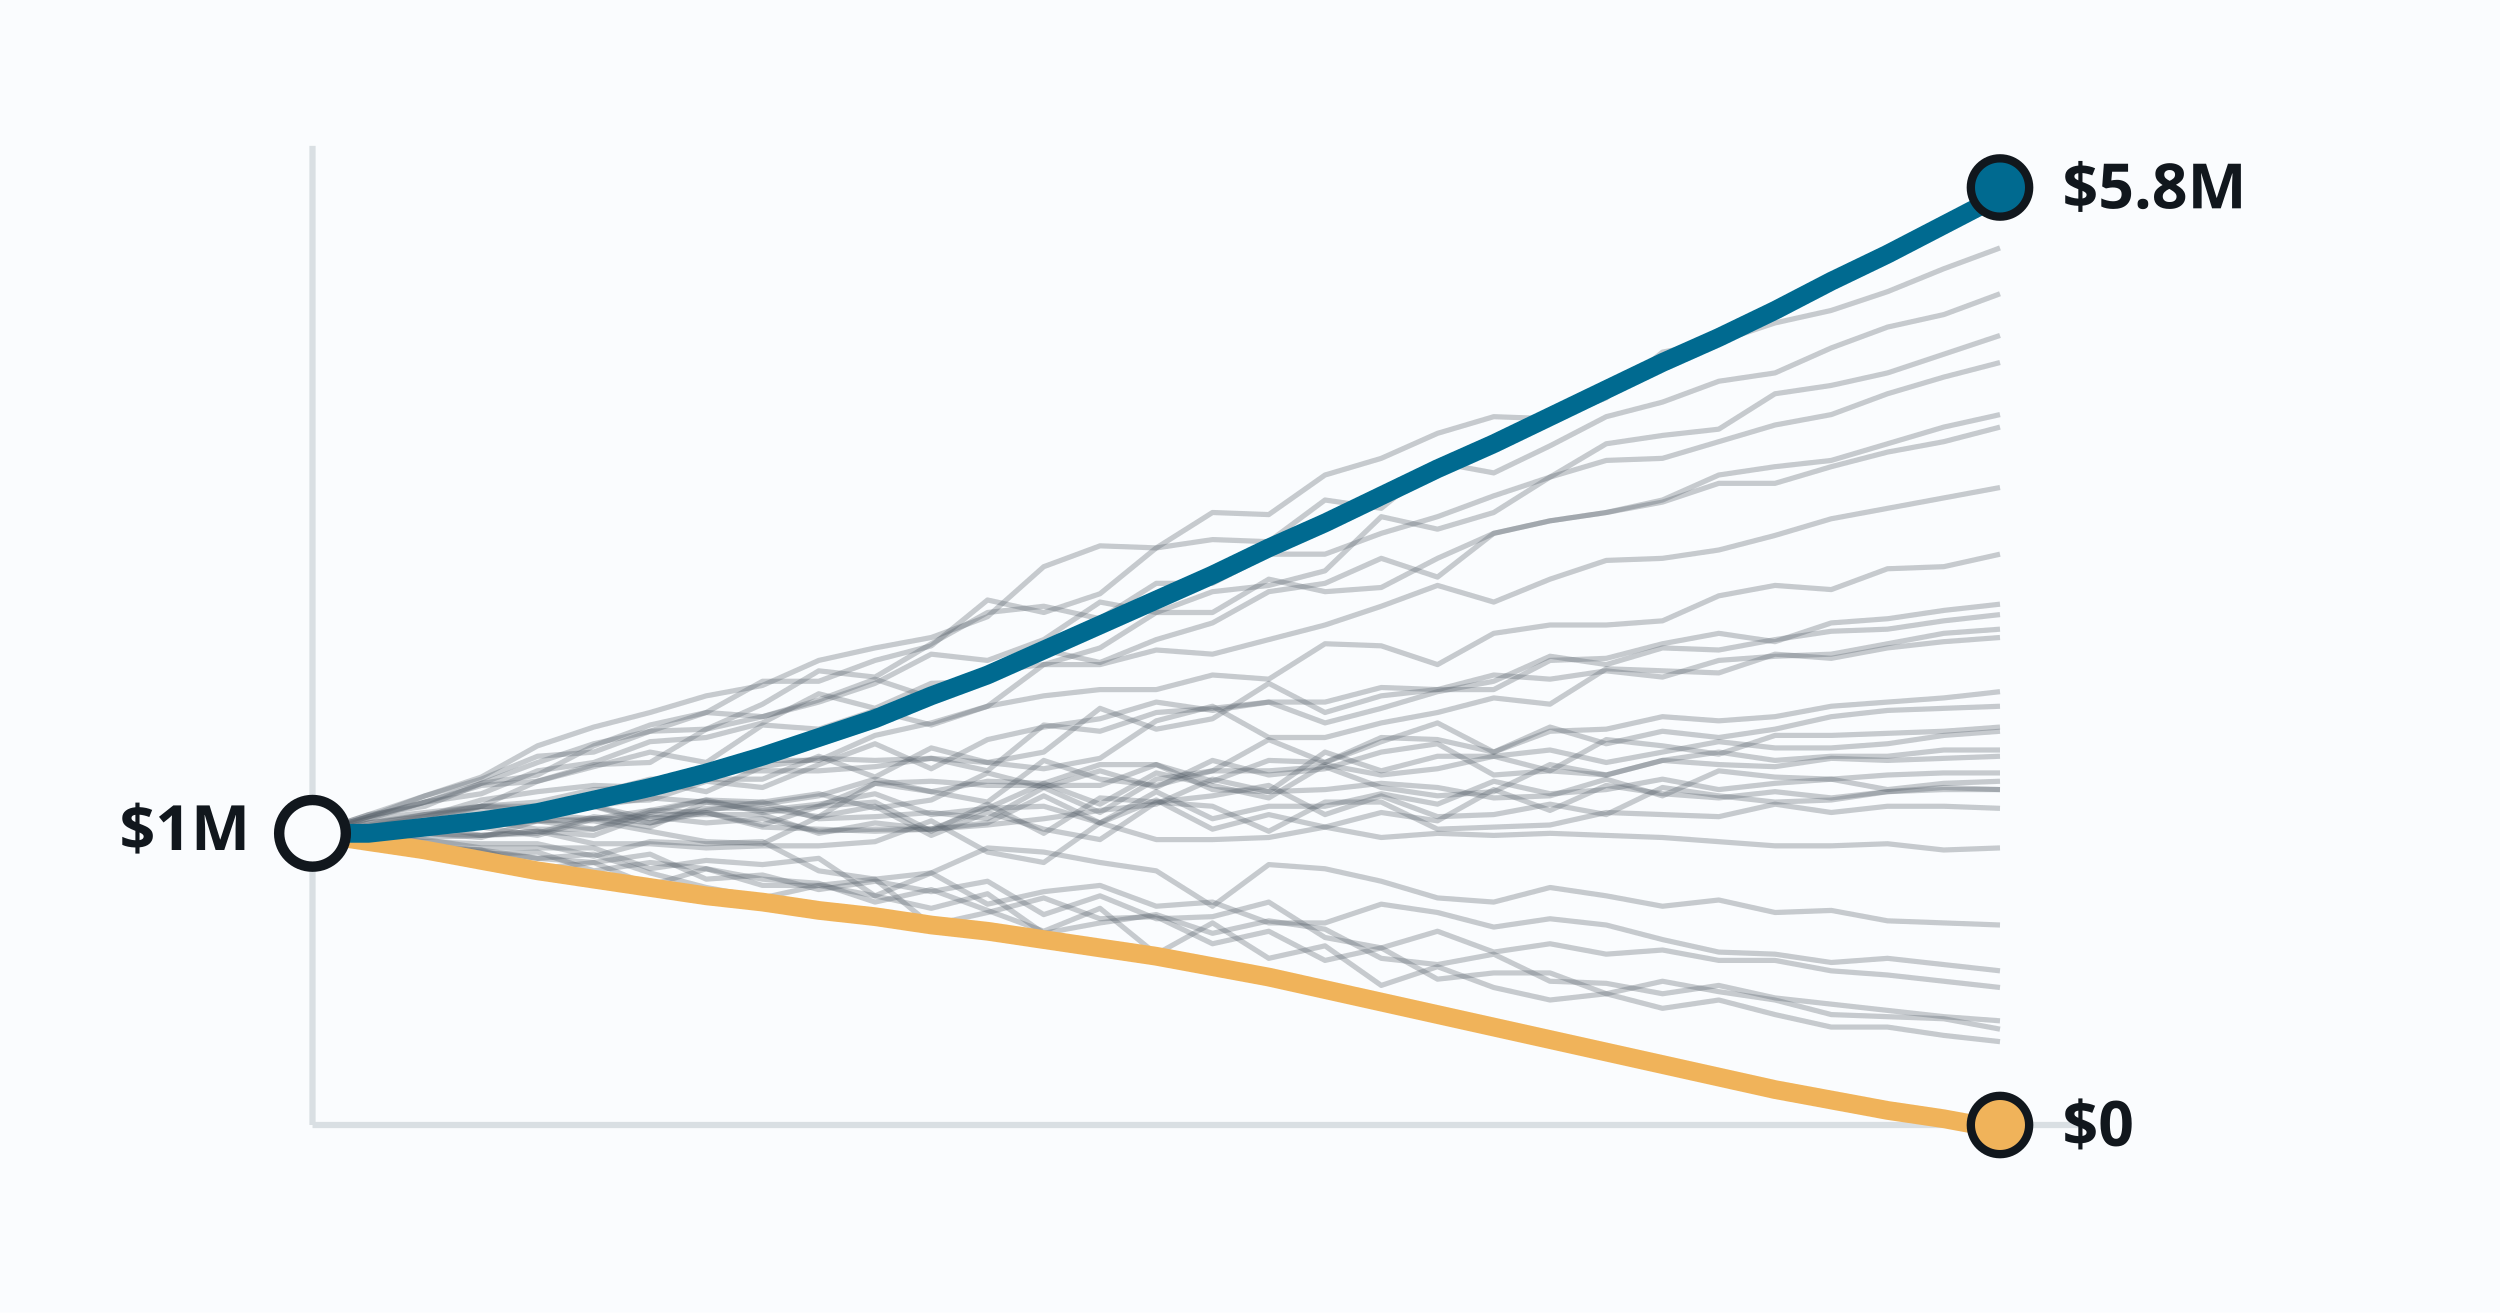
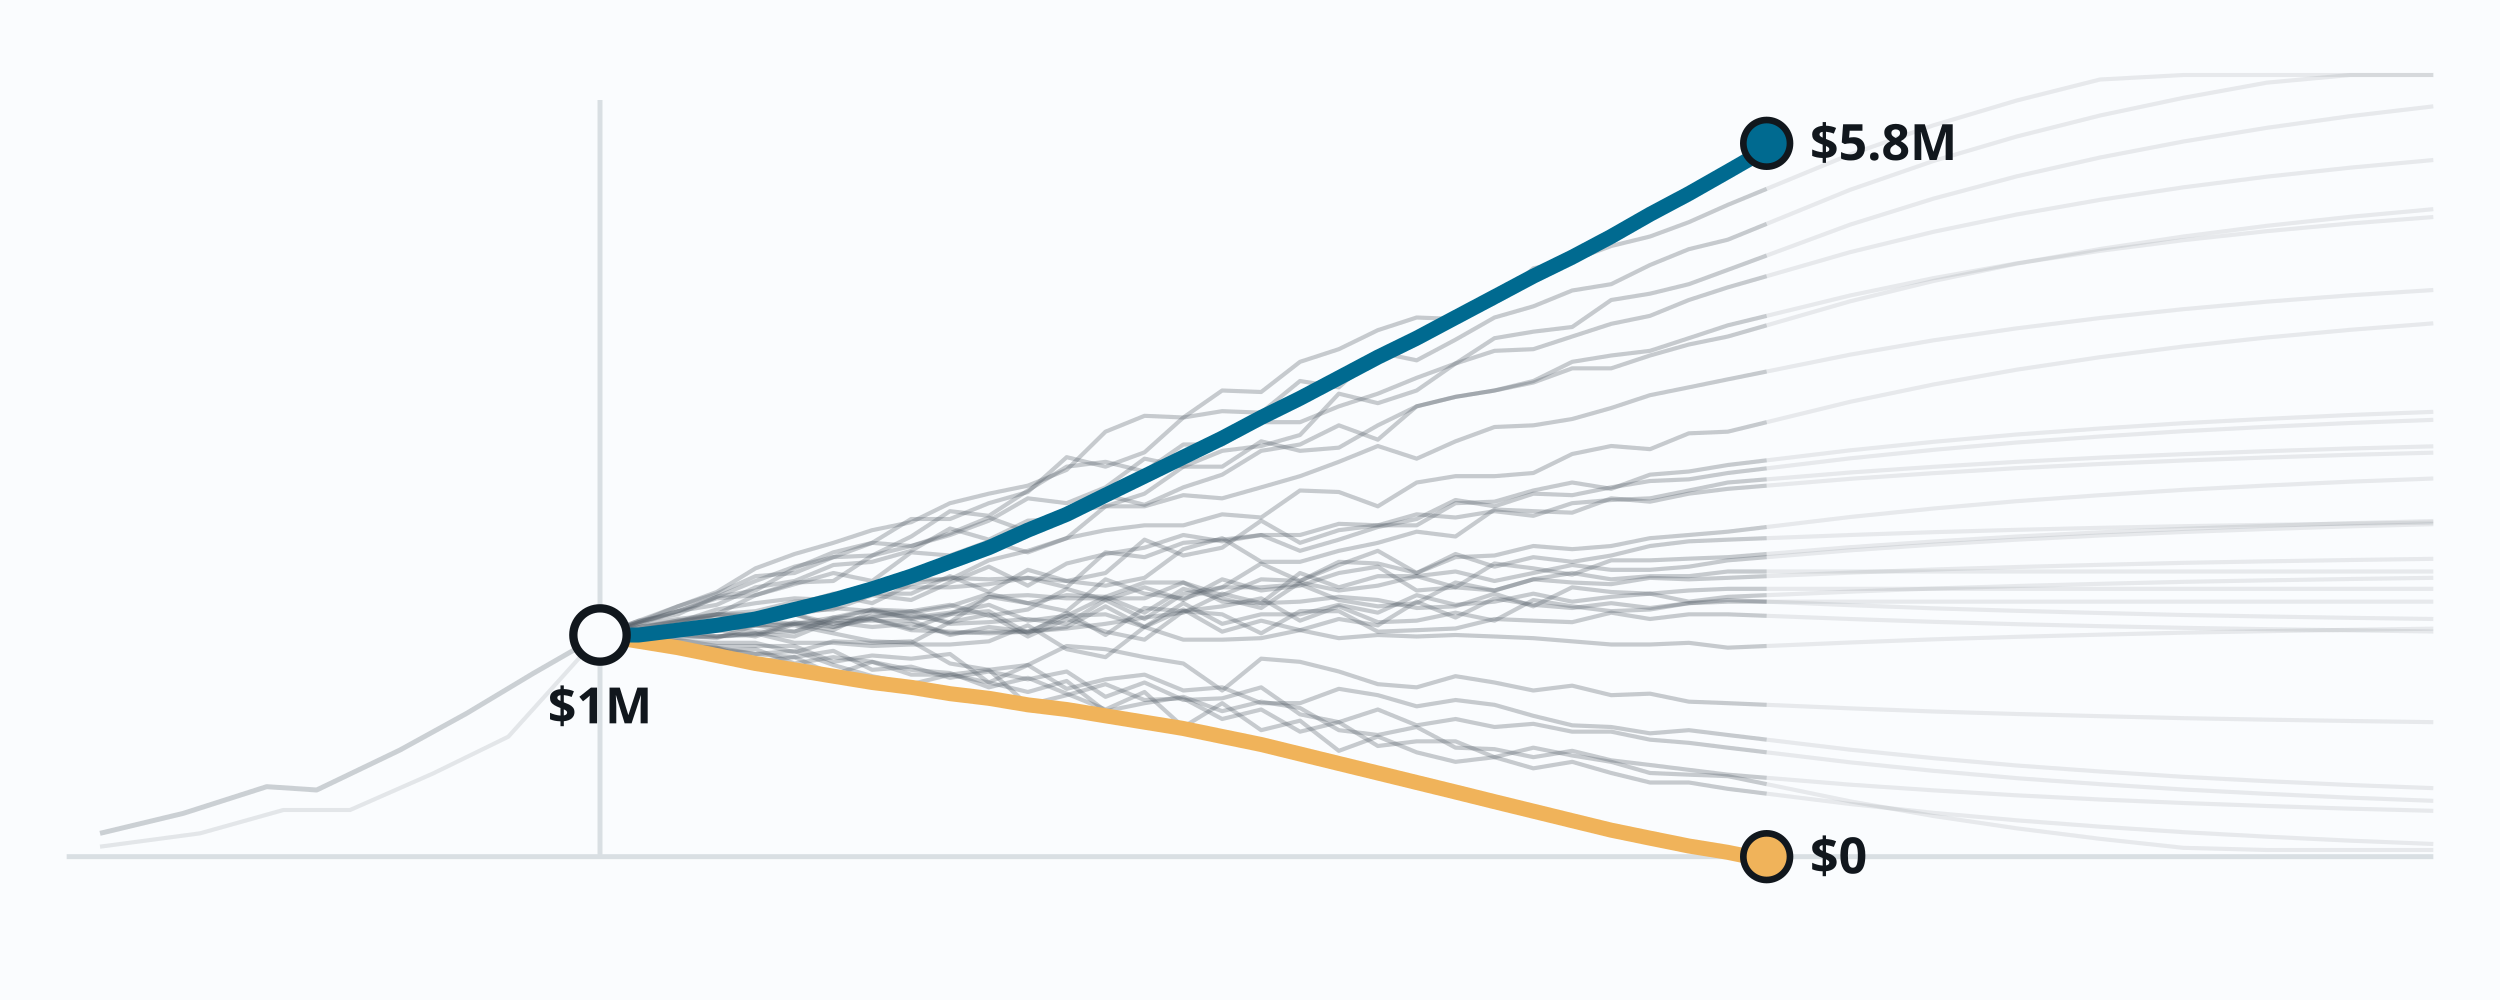
- <svg xmlns="http://www.w3.org/2000/svg" viewBox="0 0 1200 630" width="1200" height="630">
-   <rect width="1200" height="630" fill="#fafcfe" />
-   <line x1="150" y1="540" x2="1000" y2="540" stroke="#d9dfe3" stroke-width="3" />
-   <line x1="150" y1="70" x2="150" y2="540" stroke="#d9dfe3" stroke-width="3" />
+ <svg xmlns="http://www.w3.org/2000/svg" viewBox="0 0 1500 600" width="1500" height="600">
+   <rect width="1500" height="600" fill="#fafcfe" />
+   <line x1="40" y1="514" x2="1460" y2="514" stroke="#d9dfe3" stroke-width="3" />
+   <line x1="360" y1="60" x2="360" y2="514" stroke="#d9dfe3" stroke-width="3" />
+   <polyline fill="none" stroke="#555f69" stroke-opacity="0.28" stroke-width="3" stroke-linejoin="round" points="60,500 110,488 160,472 190,474 240,450 280,428 320,404 360,381" />
+   <polyline fill="none" stroke="#555f69" stroke-opacity="0.14" stroke-width="2.5" stroke-linejoin="round" points="60,508 120,500 170,486 210,486 260,464 305,442 360,381" />
  <g fill="none" stroke="#555f69" stroke-opacity="0.32" stroke-width="2.5" stroke-linejoin="round">
-     <polyline points="150,400 177,397 204,395 231,394 258,393 285,387 312,395 339,389 366,385 393,381 420,388 447,384 474,371 501,378 528,370 555,378 582,365 609,372 636,369 663,361 690,357 717,372 744,370 771,355 798,358 825,362 852,353 879,353 906,352 933,351 960,349" />
-     <polyline points="150,400 177,402 204,403 231,407 258,407 285,407 312,417 339,413 366,415 393,412 420,430 447,419 474,434 501,428 528,425 555,435 582,433 609,443 636,443 663,434 690,438 717,445 744,441 771,444 798,451 825,457 852,458 879,462 906,460 933,463 960,466" />
-     <polyline points="150,400 177,399 204,398 231,395 258,394 285,398 312,389 339,390 366,397 393,398 420,399 447,398 474,396 501,393 528,389 555,386 582,374 609,380 636,379 663,376 690,378 717,383 744,382 771,374 798,382 825,370 852,373 879,374 906,372 933,371 960,371" />
-     <polyline points="150,400 177,399 204,397 231,394 258,398 285,398 312,390 339,384 366,385 393,393 420,392 447,390 474,393 501,378 528,390 555,374 582,370 609,370 636,368 663,378 690,382 717,380 744,367 771,372 798,365 825,367 852,368 879,364 906,365 933,364 960,363" />
-     <polyline points="150,400 177,393 204,385 231,381 258,370 285,366 312,356 339,354 366,347 393,333 420,340 447,328 474,327 501,312 528,318 555,307 582,299 609,284 636,280 663,268 690,277 717,256 744,250 771,246 798,241 825,232 852,232 879,224 906,217 933,212 960,205" />
-     <polyline points="150,400 177,397 204,397 231,394 258,391 285,393 312,389 339,384 366,390 393,387 420,376 447,375 474,377 501,377 528,377 555,367 582,375 609,365 636,366 663,356 690,347 717,361 744,351 771,350 798,344 825,346 852,344 879,339 906,337 933,335 960,332" />
-     <polyline points="150,400 177,403 204,408 231,410 258,409 285,418 312,414 339,417 366,425 393,425 420,422 447,444 474,438 501,431 528,441 555,440 582,453 609,447 636,461 663,455 690,470 717,467 744,467 771,477 798,471 825,476 852,480 879,487 906,488 933,489 960,494" />
-     <polyline points="150,400 177,398 204,397 231,394 258,389 285,387 312,393 339,388 366,388 393,392 420,376 447,380 474,375 501,376 528,367 555,367 582,379 609,380 636,361 663,370 690,363 717,363 744,360 771,366 798,361 825,356 852,359 879,359 906,357 933,353 960,351" />
-     <polyline points="150,400 177,392 204,385 231,377 258,375 285,367 312,366 339,350 366,344 393,336 420,326 447,335 474,322 501,319 528,311 555,294 582,294 609,278 636,284 663,282 690,268 717,256 744,250 771,246 798,240 825,228 852,224 879,221 906,213 933,205 960,199" />
-     <polyline points="150,400 177,396 204,391 231,389 258,390 285,385 312,384 339,375 366,378 393,367 420,357 447,369 474,355 501,349 528,345 555,337 582,341 609,337 636,347 663,340 690,332 717,327 744,315 771,319 798,311 825,312 852,307 879,303 906,302 933,298 960,295" />
-     <polyline points="150,400 177,397 204,392 231,387 258,387 285,384 312,375 339,380 366,368 393,364 420,365 447,364 474,366 501,369 528,364 555,346 582,339 609,354 636,354 663,347 690,342 717,335 744,338 771,321 798,322 825,323 852,314 879,316 906,311 933,308 960,306" />
-     <polyline points="150,400 177,397 204,394 231,387 258,385 285,379 312,378 339,370 366,370 393,370 420,368 447,364 474,370 501,348 528,351 555,342 582,340 609,337 636,337 663,330 690,331 717,324 744,326 771,322 798,325 825,317 852,315 879,314 906,309 933,304 960,302" />
-     <polyline points="150,400 177,399 204,396 231,397 258,394 285,393 312,397 339,385 366,389 393,386 420,381 447,391 474,388 501,376 528,386 555,371 582,377 609,383 636,367 663,372 690,369 717,363 744,370 771,372 798,365 825,361 852,365 879,363 906,363 933,360 960,360" />
-     <polyline points="150,400 177,400 204,396 231,401 258,399 285,401 312,391 339,391 366,391 393,400 420,395 447,398 474,388 501,387 528,395 555,380 582,393 609,387 636,387 663,381 690,386 717,375 744,381 771,379 798,374 825,379 852,376 879,374 906,379 933,376 960,375" />
-     <polyline points="150,400 177,401 204,404 231,405 258,405 285,411 312,404 339,405 366,404 393,418 420,422 447,419 474,407 501,409 528,414 555,418 582,435 609,415 636,417 663,423 690,431 717,433 744,426 771,430 798,435 825,432 852,438 879,437 906,442 933,443 960,444" />
-     <polyline points="150,400 177,392 204,382 231,373 258,358 285,349 312,342 339,334 366,329 393,317 420,311 447,306 474,296 501,272 528,262 555,263 582,246 609,247 636,228 663,220 690,208 717,200 744,201 771,191 798,169 825,164 852,155 879,149 906,140 933,129 960,119" />
-     <polyline points="150,400 177,400 204,402 231,401 258,399 285,405 312,405 339,407 366,406 393,406 420,404 447,394 474,409 501,414 528,395 555,403 582,403 609,402 636,397 663,402 690,400 717,401 744,400 771,401 798,402 825,404 852,406 879,406 906,405 933,408 960,407" />
-     <polyline points="150,400 177,402 204,406 231,408 258,412 285,410 312,419 339,426 366,431 393,425 420,430 447,436 474,429 501,448 528,443 555,439 582,448 609,442 636,446 663,460 690,463 717,458 744,471 771,472 798,477 825,473 852,479 879,482 906,485 933,488 960,490" />
-     <polyline points="150,400 177,400 204,400 231,402 258,394 285,394 312,399 339,404 366,405 393,392 420,387 447,401 474,390 501,398 528,403 555,385 582,387 609,399 636,385 663,385 690,398 717,397 744,396 771,390 798,391 825,392 852,386 879,390 906,387 933,387 960,388" />
-     <polyline points="150,400 177,395 204,392 231,384 258,380 285,377 312,378 339,370 366,365 393,365 420,353 447,347 474,339 501,334 528,331 555,331 582,324 609,326 636,309 663,310 690,319 717,304 744,300 771,300 798,298 825,286 852,281 879,283 906,273 933,272 960,266" />
-     <polyline points="150,400 177,399 204,399 231,397 258,401 285,393 312,392 339,395 366,393 393,399 420,398 447,398 474,395 501,382 528,395 555,384 582,398 609,391 636,397 663,390 690,394 717,379 744,389 771,377 798,381 825,383 852,380 879,383 906,380 933,379 960,379" />
-     <polyline points="150,400 177,403 204,406 231,409 258,412 285,414 312,410 339,422 366,420 393,427 420,423 447,428 474,423 501,439 528,430 555,441 582,440 609,433 636,450 663,455 690,447 717,457 744,453 771,458 798,456 825,461 852,461 879,466 906,468 933,471 960,474" />
-     <polyline points="150,400 177,393 204,390 231,387 258,375 285,368 312,361 339,366 366,348 393,350 420,341 447,348 474,339 501,319 528,319 555,312 582,314 609,307 636,300 663,291 690,281 717,289 744,278 771,269 798,268 825,264 852,257 879,249 906,244 933,239 960,234" />
-     <polyline points="150,400 177,395 204,391 231,387 258,389 285,381 312,374 339,374 366,374 393,363 420,373 447,359 474,366 501,361 528,340 555,350 582,345 609,328 636,342 663,334 690,331 717,331 744,317 771,316 798,309 825,304 852,308 879,299 906,297 933,293 960,290" />
-     <polyline points="150,400 177,399 204,394 231,393 258,392 285,387 312,383 339,385 366,386 393,382 420,374 447,380 474,385 501,365 528,374 555,377 582,370 609,355 636,366 663,354 690,355 717,361 744,349 771,357 798,351 825,354 852,350 879,344 906,341 933,340 960,339" />
-     <polyline points="150,400 177,392 204,385 231,376 258,366 285,357 312,351 339,350 366,338 393,322 420,325 447,309 474,294 501,291 528,297 555,280 582,280 609,266 636,266 663,256 690,248 717,238 744,229 771,213 798,209 825,206 852,189 879,185 906,179 933,170 960,161" />
-     <polyline points="150,400 177,404 204,407 231,408 258,417 285,414 312,425 339,417 366,422 393,424 420,433 447,427 474,437 501,447 528,436 555,458 582,443 609,460 636,454 663,473 690,464 717,474 744,480 771,477 798,484 825,480 852,487 879,493 906,493 933,497 960,500" />
-     <polyline points="150,400 177,391 204,387 231,376 258,372 285,358 312,348 339,342 366,344 393,337 420,328 447,314 474,317 501,307 528,289 555,294 582,284 609,281 636,274 663,248 690,254 717,246 744,229 771,221 798,220 825,212 852,204 879,199 906,189 933,181 960,174" />
-     <polyline points="150,400 177,399 204,400 231,401 258,400 285,392 312,395 339,390 366,396 393,387 420,385 447,399 474,386 501,400 528,383 555,385 582,382 609,377 636,391 663,382 690,392 717,391 744,386 771,391 798,378 825,382 852,385 879,384 906,380 933,378 960,379" />
-     <polyline points="150,400 177,391 204,382 231,374 258,363 285,361 312,351 339,342 366,327 393,327 420,317 447,310 474,288 501,294 528,285 555,263 582,259 609,260 636,240 663,244 690,222 717,227 744,214 771,200 798,193 825,183 852,179 879,167 906,157 933,151 960,141" />
+     <polyline points="360,381 383.3,378.1 406.7,376.2 430,375.2 453.3,374.3 476.7,368.6 500,376.2 523.3,370.5 546.7,366.7 570,362.9 593.3,369.5 616.7,365.7 640,353.3 663.3,360 686.7,352.4 710,360 733.3,347.6 756.7,354.3 780,351.4 803.3,343.8 826.7,340 850,354.3 873.3,352.4 896.7,338.1 920,341 943.3,344.8 966.7,336.2 990,336.2 1013.3,335.2 1036.7,334.3 1060,332.4" />
+     <polyline points="360,381 383.3,382.9 406.7,383.8 430,387.6 453.3,387.6 476.7,387.6 500,397.1 523.3,393.3 546.7,395.2 570,392.4 593.3,409.5 616.7,399 640,413.3 663.3,407.6 686.7,404.8 710,414.3 733.3,412.4 756.7,421.9 780,421.9 803.3,413.3 826.7,417.1 850,423.8 873.3,420 896.7,422.9 920,429.5 943.3,435.2 966.7,436.2 990,440 1013.3,438.1 1036.7,441 1060,443.8" />
+     <polyline points="360,381 383.3,380 406.7,379 430,376.2 453.3,375.2 476.7,379 500,370.5 523.3,371.4 546.7,378.1 570,379 593.3,380 616.7,379 640,377.1 663.3,374.3 686.7,370.5 710,367.6 733.3,356.2 756.7,361.9 780,361 803.3,358.1 826.7,360 850,364.8 873.3,363.8 896.7,356.2 920,363.8 943.3,352.4 966.7,355.2 990,356.2 1013.3,354.3 1036.7,353.3 1060,353.3" />
+     <polyline points="360,381 383.3,380 406.7,378.1 430,375.2 453.3,379 476.7,379 500,371.4 523.3,365.7 546.7,366.7 570,374.3 593.3,373.3 616.7,371.4 640,374.3 663.3,360 686.7,371.4 710,356.2 733.3,352.4 756.7,352.4 780,350.5 803.3,360 826.7,363.8 850,361.9 873.3,349.5 896.7,354.3 920,347.6 943.3,349.5 966.7,350.5 990,346.7 1013.3,347.6 1036.7,346.7 1060,345.7" />
+     <polyline points="360,381 383.3,374.3 406.7,366.7 430,362.9 453.3,352.4 476.7,348.6 500,339 523.3,337.1 546.7,330.5 570,317.1 593.3,323.8 616.7,312.4 640,311.4 663.3,297.1 686.7,302.9 710,292.4 733.3,284.8 756.7,270.5 780,266.7 803.3,255.2 826.7,263.8 850,243.8 873.3,238.1 896.7,234.3 920,229.5 943.3,221 966.7,221 990,213.3 1013.3,206.7 1036.7,201.9 1060,195.2" />
+     <polyline points="360,381 383.3,378.1 406.7,378.1 430,375.2 453.3,372.4 476.7,374.3 500,370.5 523.3,365.7 546.7,371.4 570,368.6 593.3,358.1 616.7,357.1 640,359 663.3,359 686.7,359 710,349.5 733.3,357.1 756.7,347.6 780,348.6 803.3,339 826.7,330.5 850,343.8 873.3,334.3 896.7,333.3 920,327.6 943.3,329.5 966.7,327.6 990,322.9 1013.3,321 1036.7,319 1060,316.2" />
+     <polyline points="360,381 383.3,383.8 406.7,388.6 430,390.5 453.3,389.5 476.7,398.1 500,394.3 523.3,397.1 546.7,404.8 570,404.8 593.3,401.9 616.7,422.9 640,417.1 663.3,410.5 686.7,420 710,419 733.3,431.4 756.7,425.7 780,439 803.3,433.3 826.7,447.6 850,444.8 873.3,444.8 896.7,454.3 920,448.6 943.3,453.3 966.7,457.1 990,463.8 1013.3,464.8 1036.7,465.7 1060,470.5" />
+     <polyline points="360,381 383.3,379 406.7,378.1 430,375.2 453.3,370.5 476.7,368.6 500,374.3 523.3,369.5 546.7,369.5 570,373.3 593.3,358.1 616.7,361.9 640,357.1 663.3,358.1 686.7,349.5 710,349.5 733.3,361 756.7,361.9 780,343.8 803.3,352.4 826.7,345.7 850,345.7 873.3,342.9 896.7,348.6 920,343.8 943.3,339 966.7,341.9 990,341.9 1013.3,340 1036.7,336.2 1060,334.3" />
+     <polyline points="360,381 383.3,373.3 406.7,366.7 430,359 453.3,357.1 476.7,349.5 500,348.6 523.3,333.3 546.7,327.6 570,320 593.3,310.5 616.7,319 640,306.7 663.3,303.8 686.7,296.2 710,280 733.3,280 756.7,264.8 780,270.5 803.3,268.6 826.7,255.2 850,243.8 873.3,238.1 896.7,234.3 920,228.6 943.3,217.1 966.7,213.3 990,210.5 1013.3,202.9 1036.7,195.2 1060,189.5" />
+     <polyline points="360,381 383.3,377.1 406.7,372.4 430,370.5 453.3,371.4 476.7,366.7 500,365.7 523.3,357.1 546.7,360 570,349.5 593.3,340 616.7,351.4 640,338.1 663.3,332.4 686.7,328.6 710,321 733.3,324.8 756.7,321 780,330.5 803.3,323.8 826.7,316.2 850,311.4 873.3,300 896.7,303.8 920,296.2 943.3,297.1 966.7,292.4 990,288.6 1013.3,287.6 1036.7,283.8 1060,281" />
+     <polyline points="360,381 383.3,378.1 406.7,373.3 430,368.6 453.3,368.6 476.7,365.7 500,357.1 523.3,361.9 546.7,350.5 570,346.7 593.3,347.6 616.7,346.7 640,348.6 663.3,351.4 686.7,346.7 710,329.5 733.3,322.9 756.7,337.1 780,337.1 803.3,330.5 826.7,325.7 850,319 873.3,321.9 896.7,305.7 920,306.7 943.3,307.6 966.7,299 990,301 1013.3,296.2 1036.7,293.3 1060,291.4" />
+     <polyline points="360,381 383.3,378.1 406.7,375.2 430,368.6 453.3,366.7 476.7,361 500,360 523.3,352.4 546.7,352.4 570,352.4 593.3,350.5 616.7,346.7 640,352.4 663.3,331.4 686.7,334.3 710,325.7 733.3,323.8 756.7,321 780,321 803.3,314.3 826.7,315.2 850,308.6 873.3,310.5 896.7,306.7 920,309.5 943.3,301.9 966.7,300 990,299 1013.3,294.3 1036.7,289.5 1060,287.6" />
+     <polyline points="360,381 383.3,380 406.7,377.1 430,378.1 453.3,375.2 476.7,374.3 500,378.1 523.3,366.7 546.7,370.5 570,367.6 593.3,362.9 616.7,372.4 640,369.5 663.3,358.1 686.7,367.6 710,353.3 733.3,359 756.7,364.8 780,349.5 803.3,354.3 826.7,351.4 850,345.7 873.3,352.4 896.7,354.3 920,347.6 943.3,343.8 966.7,347.6 990,345.7 1013.3,345.7 1036.7,342.9 1060,342.9" />
+     <polyline points="360,381 383.3,381 406.7,377.1 430,381.9 453.3,380 476.7,381.9 500,372.4 523.3,372.4 546.7,372.4 570,381 593.3,376.2 616.7,379 640,369.5 663.3,368.6 686.7,376.2 710,361.9 733.3,374.3 756.7,368.6 780,368.6 803.3,362.9 826.7,367.6 850,357.1 873.3,362.9 896.7,361 920,356.2 943.3,361 966.7,358.1 990,356.2 1013.3,361 1036.7,358.1 1060,357.1" />
+     <polyline points="360,381 383.3,381.9 406.7,384.8 430,385.7 453.3,385.7 476.7,391.4 500,384.8 523.3,385.7 546.7,384.8 570,398.1 593.3,401.9 616.7,399 640,387.6 663.3,389.5 686.7,394.3 710,398.1 733.3,414.3 756.7,395.2 780,397.1 803.3,402.9 826.7,410.5 850,412.4 873.3,405.7 896.7,409.5 920,414.3 943.3,411.4 966.7,417.1 990,416.2 1013.3,421 1036.7,421.9 1060,422.9" />
+     <polyline points="360,381 383.3,373.3 406.7,363.8 430,355.2 453.3,341 476.7,332.4 500,325.7 523.3,318.1 546.7,313.3 570,301.9 593.3,296.2 616.7,291.4 640,281.9 663.3,259 686.7,249.5 710,250.5 733.3,234.3 756.7,235.2 780,217.1 803.3,209.5 826.7,198.1 850,190.5 873.3,191.4 896.7,181.9 920,161 943.3,156.2 966.7,147.6 990,141.9 1013.3,133.3 1036.7,122.9 1060,113.3" />
+     <polyline points="360,381 383.3,381 406.7,382.9 430,381.9 453.3,380 476.7,385.7 500,385.7 523.3,387.6 546.7,386.7 570,386.7 593.3,384.8 616.7,375.2 640,389.5 663.3,394.3 686.7,376.2 710,383.8 733.3,383.8 756.7,382.9 780,378.1 803.3,382.9 826.7,381 850,381.9 873.3,381 896.7,381.9 920,382.9 943.3,384.8 966.7,386.7 990,386.7 1013.3,385.7 1036.7,388.6 1060,387.6" />
+     <polyline points="360,381 383.3,382.9 406.7,386.7 430,388.6 453.3,392.4 476.7,390.5 500,399 523.3,405.7 546.7,410.5 570,404.8 593.3,409.5 616.7,415.2 640,408.6 663.3,426.7 686.7,421.9 710,418.1 733.3,426.7 756.7,421 780,424.8 803.3,438.1 826.7,441 850,436.2 873.3,448.6 896.7,449.5 920,454.3 943.3,450.5 966.7,456.2 990,459 1013.3,461.9 1036.7,464.8 1060,466.7" />
+     <polyline points="360,381 383.3,381 406.7,381 430,382.9 453.3,375.2 476.7,375.2 500,380 523.3,384.8 546.7,385.7 570,373.3 593.3,368.6 616.7,381.9 640,371.4 663.3,379 686.7,383.8 710,366.7 733.3,368.6 756.7,380 780,366.7 803.3,366.7 826.7,379 850,378.1 873.3,377.1 896.7,371.4 920,372.4 943.3,373.3 966.7,367.6 990,371.4 1013.3,368.6 1036.7,368.6 1060,369.5" />
+     <polyline points="360,381 383.3,376.2 406.7,373.3 430,365.7 453.3,361.9 476.7,359 500,360 523.3,352.4 546.7,347.6 570,347.6 593.3,336.2 616.7,330.5 640,322.9 663.3,318.1 686.7,315.2 710,315.2 733.3,308.6 756.7,310.5 780,294.3 803.3,295.2 826.7,303.8 850,289.5 873.3,285.7 896.7,285.7 920,283.8 943.3,272.4 966.7,267.6 990,269.5 1013.3,260 1036.7,259 1060,253.3" />
+     <polyline points="360,381 383.3,380 406.7,380 430,378.1 453.3,381.9 476.7,374.3 500,373.3 523.3,376.2 546.7,374.3 570,380 593.3,379 616.7,379 640,376.2 663.3,363.8 686.7,376.2 710,365.7 733.3,379 756.7,372.4 780,378.1 803.3,371.4 826.7,375.2 850,361 873.3,370.5 896.7,359 920,362.9 943.3,364.8 966.7,361.9 990,364.8 1013.3,361.9 1036.7,361 1060,361" />
+     <polyline points="360,381 383.3,383.8 406.7,386.7 430,389.5 453.3,392.4 476.7,394.3 500,390.5 523.3,401.9 546.7,400 570,406.7 593.3,402.9 616.7,407.6 640,402.9 663.3,418.1 686.7,409.5 710,420 733.3,419 756.7,412.4 780,428.6 803.3,433.3 826.7,425.7 850,435.2 873.3,431.4 896.7,436.2 920,434.3 943.3,439 966.7,439 990,443.8 1013.3,445.7 1036.7,448.6 1060,451.4" />
+     <polyline points="360,381 383.3,374.3 406.7,371.4 430,368.6 453.3,357.1 476.7,350.5 500,343.8 523.3,348.6 546.7,331.4 570,333.3 593.3,324.8 616.7,331.4 640,322.9 663.3,303.8 686.7,303.8 710,297.1 733.3,299 756.7,292.4 780,285.7 803.3,277.1 826.7,267.6 850,275.2 873.3,264.8 896.7,256.2 920,255.2 943.3,251.4 966.7,244.8 990,237.1 1013.3,232.4 1036.7,227.6 1060,222.9" />
+     <polyline points="360,381 383.3,376.2 406.7,372.4 430,368.6 453.3,370.5 476.7,362.9 500,356.2 523.3,356.2 546.7,356.2 570,345.7 593.3,355.2 616.7,341.9 640,348.6 663.3,343.8 686.7,323.8 710,333.3 733.3,328.6 756.7,312.4 780,325.7 803.3,318.1 826.7,315.2 850,315.2 873.3,301.9 896.7,301 920,294.3 943.3,289.5 966.7,293.3 990,284.8 1013.3,282.9 1036.7,279 1060,276.2" />
+     <polyline points="360,381 383.3,380 406.7,375.2 430,374.3 453.3,373.3 476.7,368.6 500,364.8 523.3,366.7 546.7,367.6 570,363.8 593.3,356.2 616.7,361.9 640,366.7 663.3,347.6 686.7,356.2 710,359 733.3,352.4 756.7,338.1 780,348.6 803.3,337.1 826.7,338.1 850,343.8 873.3,332.4 896.7,340 920,334.3 943.3,337.1 966.7,333.3 990,327.6 1013.3,324.8 1036.7,323.8 1060,322.9" />
+     <polyline points="360,381 383.3,373.3 406.7,366.7 430,358.1 453.3,348.6 476.7,340 500,334.3 523.3,333.3 546.7,321.9 570,306.7 593.3,309.5 616.7,294.3 640,280 663.3,277.1 686.7,282.9 710,266.7 733.3,266.7 756.7,253.3 780,253.3 803.3,243.8 826.7,236.2 850,226.7 873.3,218.1 896.7,202.9 920,199 943.3,196.2 966.7,180 990,176.2 1013.3,170.5 1036.7,161.9 1060,153.3" />
+     <polyline points="360,381 383.3,384.8 406.7,387.6 430,388.6 453.3,397.1 476.7,394.3 500,404.8 523.3,397.1 546.7,401.9 570,403.8 593.3,412.4 616.7,406.7 640,416.2 663.3,425.7 686.7,415.2 710,436.2 733.3,421.9 756.7,438.1 780,432.4 803.3,450.5 826.7,441.9 850,451.4 873.3,457.1 896.7,454.3 920,461 943.3,457.1 966.7,463.8 990,469.5 1013.3,469.5 1036.7,473.3 1060,476.2" />
+     <polyline points="360,381 383.3,372.4 406.7,368.6 430,358.1 453.3,354.3 476.7,341 500,331.4 523.3,325.7 546.7,327.6 570,321 593.3,312.4 616.7,299 640,301.9 663.3,292.4 686.7,275.2 710,280 733.3,270.5 756.7,267.6 780,261 803.3,236.2 826.7,241.9 850,234.3 873.3,218.1 896.7,210.5 920,209.5 943.3,201.9 966.7,194.3 990,189.5 1013.3,180 1036.7,172.4 1060,165.7" />
+     <polyline points="360,381 383.3,380 406.7,381 430,381.9 453.3,381 476.7,373.3 500,376.2 523.3,371.4 546.7,377.1 570,368.6 593.3,366.7 616.7,380 640,367.6 663.3,381 686.7,364.8 710,366.7 733.3,363.8 756.7,359 780,372.4 803.3,363.8 826.7,373.3 850,372.4 873.3,367.6 896.7,372.4 920,360 943.3,363.8 966.7,366.7 990,365.7 1013.3,361.9 1036.7,360 1060,361" />
+     <polyline points="360,381 383.3,372.4 406.7,363.8 430,356.2 453.3,345.7 476.7,343.8 500,334.3 523.3,325.7 546.7,311.4 570,311.4 593.3,301.9 616.7,295.2 640,274.3 663.3,280 686.7,271.4 710,250.5 733.3,246.7 756.7,247.6 780,228.6 803.3,232.4 826.7,211.4 850,216.2 873.3,203.8 896.7,190.5 920,183.8 943.3,174.3 966.7,170.5 990,159 1013.3,149.5 1036.7,143.8 1060,134.3" />
  </g>
-   <polyline fill="none" stroke="#f0b35a" stroke-width="9" stroke-linejoin="round" stroke-linecap="round" points="150,400 177,404 204,408 231,413 258,418 285,422 312,426 339,430 366,433 393,437 420,440 447,444 474,447 501,451 528,455 555,459 582,464 609,469 636,475 663,481 690,487 717,493 744,499 771,505 798,511 825,517 852,523 879,528 906,533 933,537 960,542" />
-   <polyline fill="none" stroke="#006a90" stroke-width="9" stroke-linejoin="round" stroke-linecap="round" points="150,400 177,400 204,397 231,394 258,390 285,384 312,378 339,371 366,363 393,354 420,345 447,334 474,324 501,312 528,300 555,288 582,276 609,263 636,251 663,238 690,225 717,213 744,200 771,187 798,174 825,162 852,149 879,135 906,122 933,108 960,94" />
-   <circle cx="150" cy="400" r="16" fill="#fafcfe" stroke="#11171d" stroke-width="5" />
-   <text x="120" y="408" font-family="IBM Plex Sans" font-size="30" font-weight="600" fill="#11171d" text-anchor="end">$1M</text>
-   <circle cx="960" cy="540" r="14" fill="#f0b35a" stroke="#11171d" stroke-width="4" />
-   <circle cx="960" cy="90" r="14" fill="#006a90" stroke="#11171d" stroke-width="4" />
-   <text x="990" y="550" font-family="IBM Plex Sans" font-size="30" font-weight="600" fill="#11171d">$0</text>
-   <text x="990" y="100" font-family="IBM Plex Sans" font-size="30" font-weight="600" fill="#11171d">$5.8M</text>
+   <g fill="none" stroke="#555f69" stroke-opacity="0.12" stroke-width="2.5" stroke-linejoin="round">
+     <polyline points="1060,332.4 1110,328.3 1160,324.9 1210,321.9 1260,319.4 1310,317.3 1360,315.5 1410,313.9 1460,312.6" />
+     <polyline points="1060,443.8 1110,449.8 1160,454.9 1210,459.3 1260,462.9 1310,466.1 1360,468.7 1410,471 1460,472.9" />
+     <polyline points="1060,353.3 1110,353.3 1160,353.3 1210,353.3 1260,353.3 1310,353.3 1360,353.3 1410,353.3 1460,353.3" />
+     <polyline points="1060,345.7 1110,343.6 1160,341.7 1210,340.2 1260,338.9 1310,337.7 1360,336.8 1410,336 1460,335.3" />
+     <polyline points="1060,195.2 1110,180.8 1160,168.6 1210,158.2 1260,149.4 1310,141.9 1360,135.5 1410,130.1 1460,125.5" />
+     <polyline points="1060,316.2 1110,310.2 1160,305.1 1210,300.7 1260,297.1 1310,293.9 1360,291.3 1410,289 1460,287.1" />
+     <polyline points="1060,470.5 1110,480.8 1160,489.6 1210,497 1260,503.3 1310,508.7 1360,510 1410,510 1460,510" />
+     <polyline points="1060,334.3 1110,330.2 1160,326.8 1210,323.8 1260,321.3 1310,319.2 1360,317.4 1410,315.8 1460,314.5" />
+     <polyline points="1060,189.5 1110,177.3 1160,166.9 1210,158 1260,150.5 1310,144.1 1360,138.7 1410,134.1 1460,130.2" />
+     <polyline points="1060,281 1110,275 1160,269.9 1210,265.5 1260,261.9 1310,258.7 1360,256.1 1410,253.8 1460,251.9" />
+     <polyline points="1060,291.4 1110,287.3 1160,283.9 1210,280.9 1260,278.4 1310,276.3 1360,274.5 1410,272.9 1460,271.6" />
+     <polyline points="1060,287.6 1110,283.5 1160,280.1 1210,277.1 1260,274.6 1310,272.5 1360,270.7 1410,269.1 1460,267.8" />
+     <polyline points="1060,342.9 1110,342.9 1160,342.9 1210,342.9 1260,342.9 1310,342.9 1360,342.9 1410,342.9 1460,342.9" />
+     <polyline points="1060,357.1 1110,355 1160,353.1 1210,351.6 1260,350.3 1310,349.1 1360,348.2 1410,347.4 1460,346.7" />
+     <polyline points="1060,422.9 1110,425 1160,426.9 1210,428.4 1260,429.7 1310,430.9 1360,431.8 1410,432.6 1460,433.3" />
+     <polyline points="1060,113.3 1110,92.7 1160,75.2 1210,60.3 1260,47.7 1310,45 1360,45 1410,45 1460,45" />
+     <polyline points="1060,387.6 1110,385.5 1160,383.6 1210,382.1 1260,380.8 1310,379.6 1360,378.7 1410,377.9 1460,377.2" />
+     <polyline points="1060,466.7 1110,470.8 1160,474.2 1210,477.2 1260,479.7 1310,481.8 1360,483.6 1410,485.2 1460,486.5" />
+     <polyline points="1060,369.5 1110,371.4 1160,373.1 1210,374.5 1260,375.7 1310,376.7 1360,377.5 1410,378.2 1460,378.9" />
+     <polyline points="1060,253.3 1110,241.1 1160,230.7 1210,221.8 1260,214.3 1310,207.9 1360,202.5 1410,197.9 1460,194" />
+     <polyline points="1060,361 1110,361 1160,361 1210,361 1260,361 1310,361 1360,361 1410,361 1460,361" />
+     <polyline points="1060,451.4 1110,457.4 1160,462.5 1210,466.9 1260,470.5 1310,473.7 1360,476.3 1410,478.6 1460,480.5" />
+     <polyline points="1060,222.9 1110,212.8 1160,204.2 1210,197 1260,190.8 1310,185.5 1360,181 1410,177.2 1460,174" />
+     <polyline points="1060,276.2 1110,270.2 1160,265.1 1210,260.7 1260,257.1 1310,253.9 1360,251.3 1410,249 1460,247.1" />
+     <polyline points="1060,322.9 1110,321 1160,319.3 1210,317.9 1260,316.7 1310,315.7 1360,314.9 1410,314.2 1460,313.5" />
+     <polyline points="1060,153.3 1110,134.8 1160,119.2 1210,105.8 1260,94.5 1310,84.9 1360,76.7 1410,69.7 1460,63.8" />
+     <polyline points="1060,476.2 1110,482.4 1160,487.7 1210,492.2 1260,496 1310,499.3 1360,502 1410,504.4 1460,506.4" />
+     <polyline points="1060,165.7 1110,151.3 1160,139.1 1210,128.7 1260,119.9 1310,112.4 1360,106 1410,100.6 1460,96" />
+     <polyline points="1060,361 1110,363.1 1160,365 1210,366.5 1260,367.8 1310,369 1360,369.9 1410,370.7 1460,371.4" />
+     <polyline points="1060,134.3 1110,113.9 1160,96.6 1210,81.9 1260,69.3 1310,58.7 1360,49.6 1410,45 1460,45" />
+   </g>
+   <polyline fill="none" stroke="#f0b35a" stroke-width="9" stroke-linejoin="round" stroke-linecap="round" points="360,381 383.3,384.8 406.7,388.6 430,393.3 453.3,398.1 476.7,401.9 500,405.7 523.3,409.5 546.7,412.4 570,416.2 593.3,419 616.7,422.9 640,425.7 663.3,429.5 686.7,433.3 710,437.1 733.3,441.9 756.7,446.7 780,452.4 803.3,458.1 826.7,463.8 850,469.5 873.3,475.2 896.7,481 920,486.7 943.3,492.4 966.7,498.1 990,502.9 1013.3,507.6 1036.7,511.4 1060,516.2" />
+   <polyline fill="none" stroke="#006a90" stroke-width="9" stroke-linejoin="round" stroke-linecap="round" points="360,381 383.3,381 406.7,378.1 430,375.2 453.3,371.4 476.7,365.7 500,360 523.3,353.3 546.7,345.7 570,337.1 593.3,328.6 616.7,318.1 640,308.6 663.3,297.1 686.7,285.7 710,274.3 733.3,262.9 756.7,250.5 780,239 803.3,226.7 826.7,214.3 850,202.9 873.3,190.5 896.7,178.1 920,165.7 943.3,154.3 966.7,141.9 990,128.6 1013.3,116.2 1036.7,102.9 1060,89.5" />
+   <circle cx="360" cy="381" r="16" fill="#fafcfe" stroke="#11171d" stroke-width="5" />
+   <text x="360" y="434" font-family="IBM Plex Sans" font-size="30" font-weight="600" fill="#11171d" text-anchor="middle">$1M</text>
+   <circle cx="1060" cy="514" r="14" fill="#f0b35a" stroke="#11171d" stroke-width="4" />
+   <circle cx="1060" cy="86" r="14" fill="#006a90" stroke="#11171d" stroke-width="4" />
+   <text x="1086" y="524" font-family="IBM Plex Sans" font-size="30" font-weight="600" fill="#11171d">$0</text>
+   <text x="1086" y="96" font-family="IBM Plex Sans" font-size="30" font-weight="600" fill="#11171d">$5.8M</text>
</svg>
